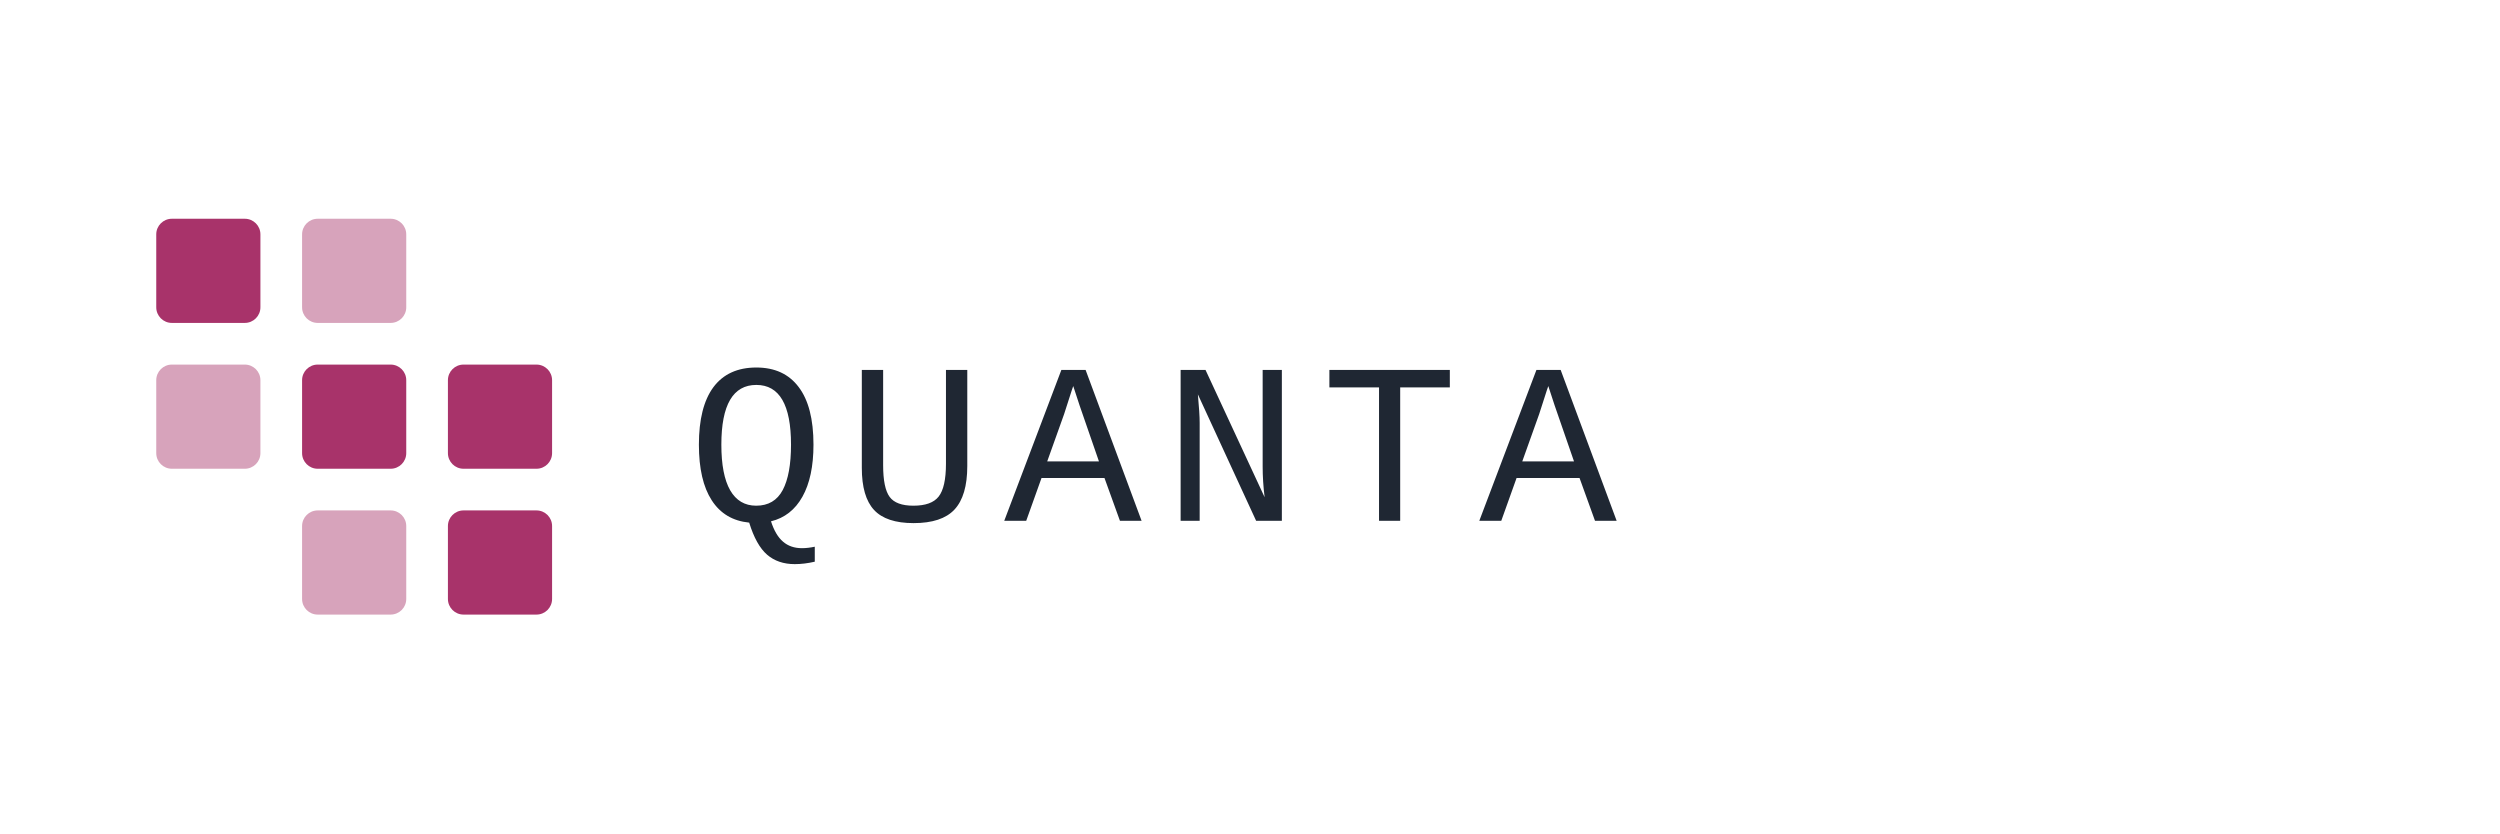
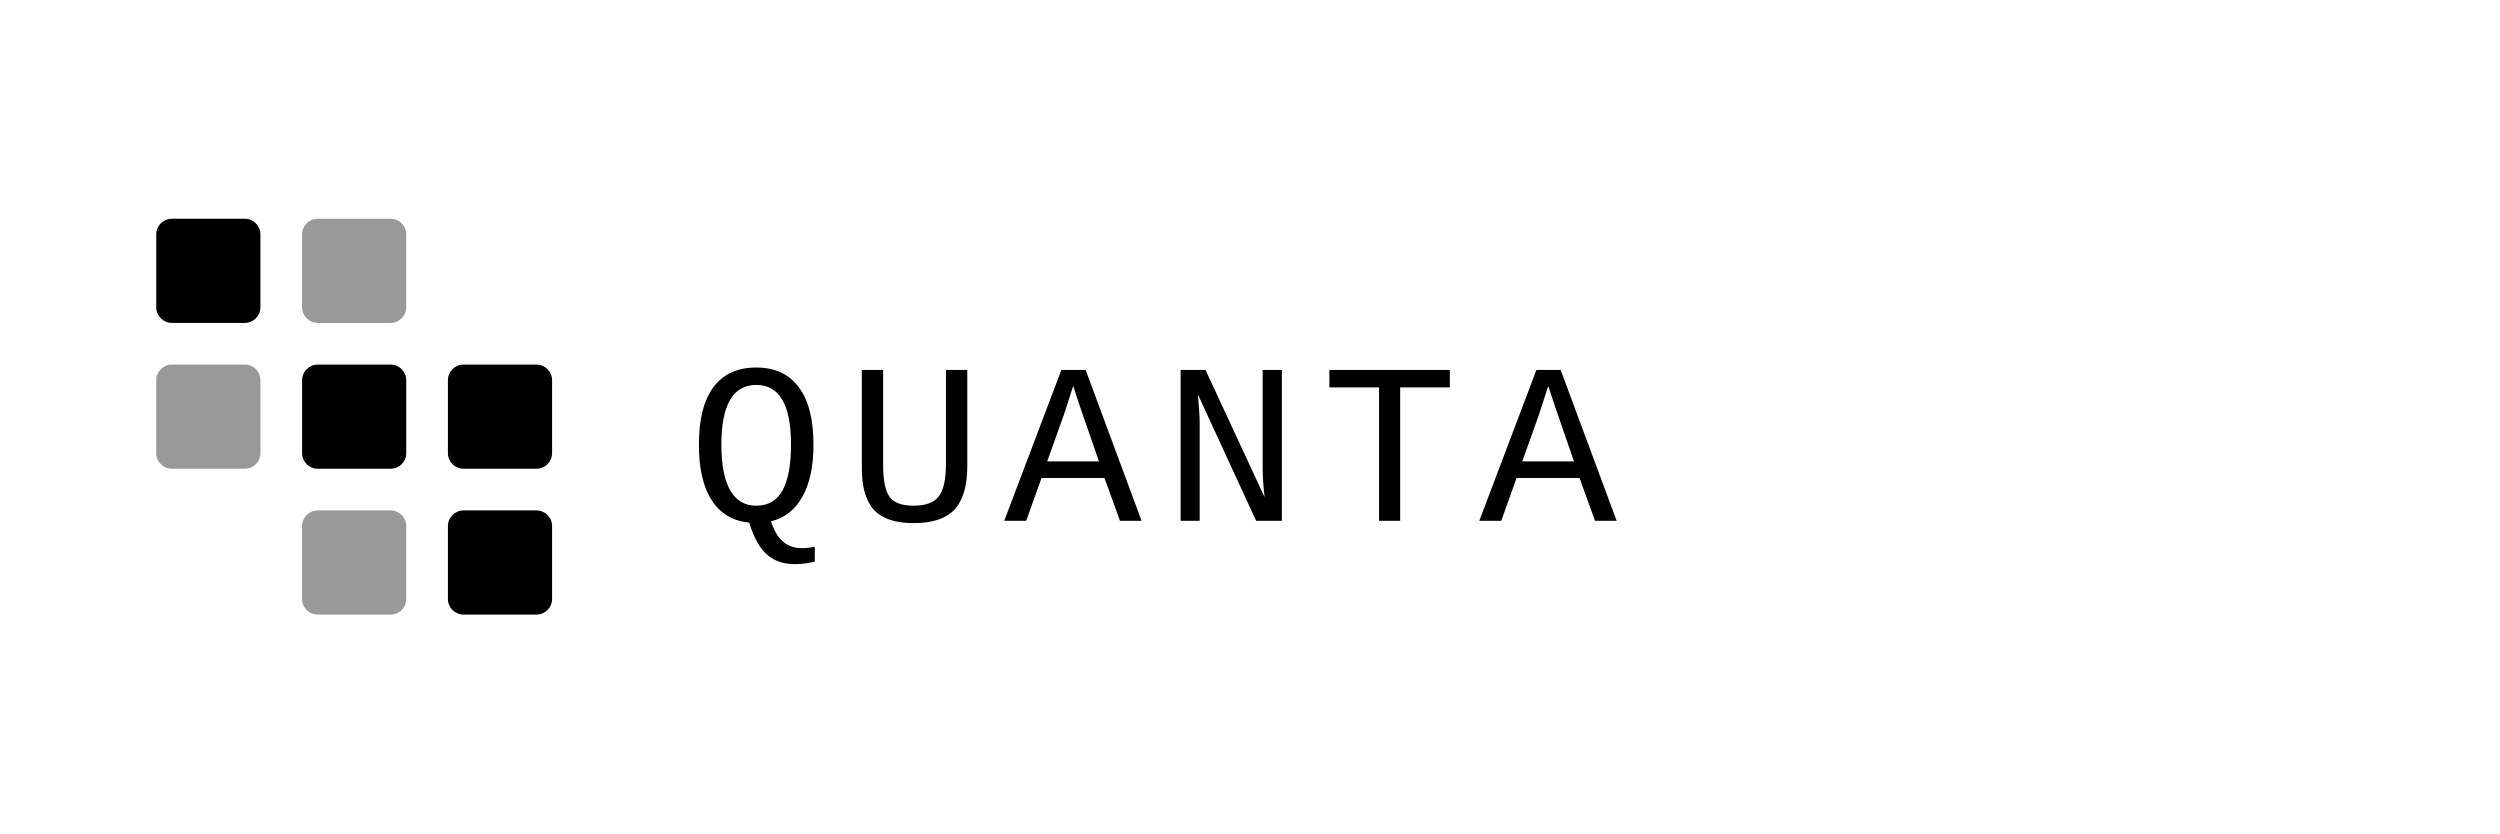
- <svg xmlns="http://www.w3.org/2000/svg" viewBox="0 0 240 80" role="img" aria-label="Quanta">
-   <g fill="#a8336a">
+ <svg xmlns="http://www.w3.org/2000/svg" viewBox="0 0 240 80">
+   <g fill="currentColor">
    <rect x="15" y="21" width="10" height="10" rx="1.5" />
-     <rect x="29" y="21" width="10" height="10" rx="1.5" fill-opacity="0.45" />
-     <rect x="15" y="35" width="10" height="10" rx="1.5" fill-opacity="0.45" />
+     <rect x="29" y="21" width="10" height="10" rx="1.5" fill-opacity="0.4" />
+     <rect x="15" y="35" width="10" height="10" rx="1.5" fill-opacity="0.4" />
    <rect x="29" y="35" width="10" height="10" rx="1.5" />
    <rect x="43" y="35" width="10" height="10" rx="1.5" />
-     <rect x="29" y="49" width="10" height="10" rx="1.5" fill-opacity="0.45" />
+     <rect x="29" y="49" width="10" height="10" rx="1.5" fill-opacity="0.4" />
    <rect x="43" y="49" width="10" height="10" rx="1.5" />
  </g>
-   <text x="66" y="50" font-family="'SF Mono', 'Courier New', monospace" font-size="22" font-weight="500" letter-spacing="2" fill="#1f2733">QUANTA</text>
+   <text x="66" y="50" font-family="SF Mono, Courier New, monospace" font-size="22" font-weight="500" letter-spacing="2" fill="currentColor">QUANTA</text>
</svg>
